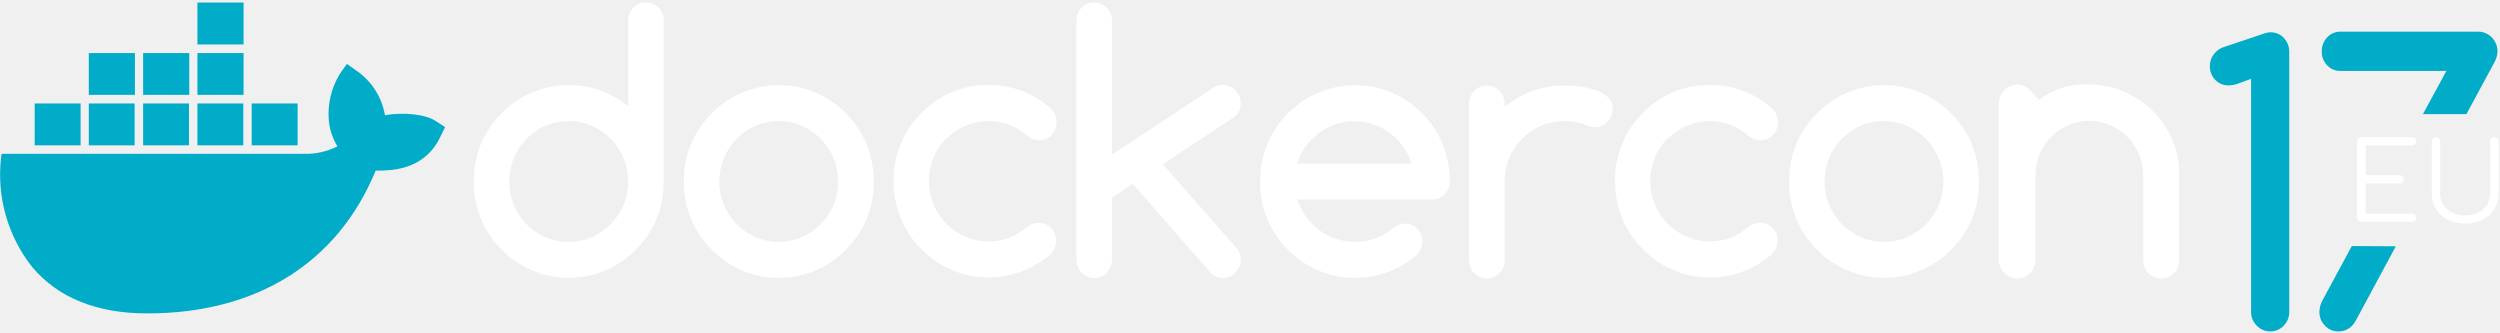
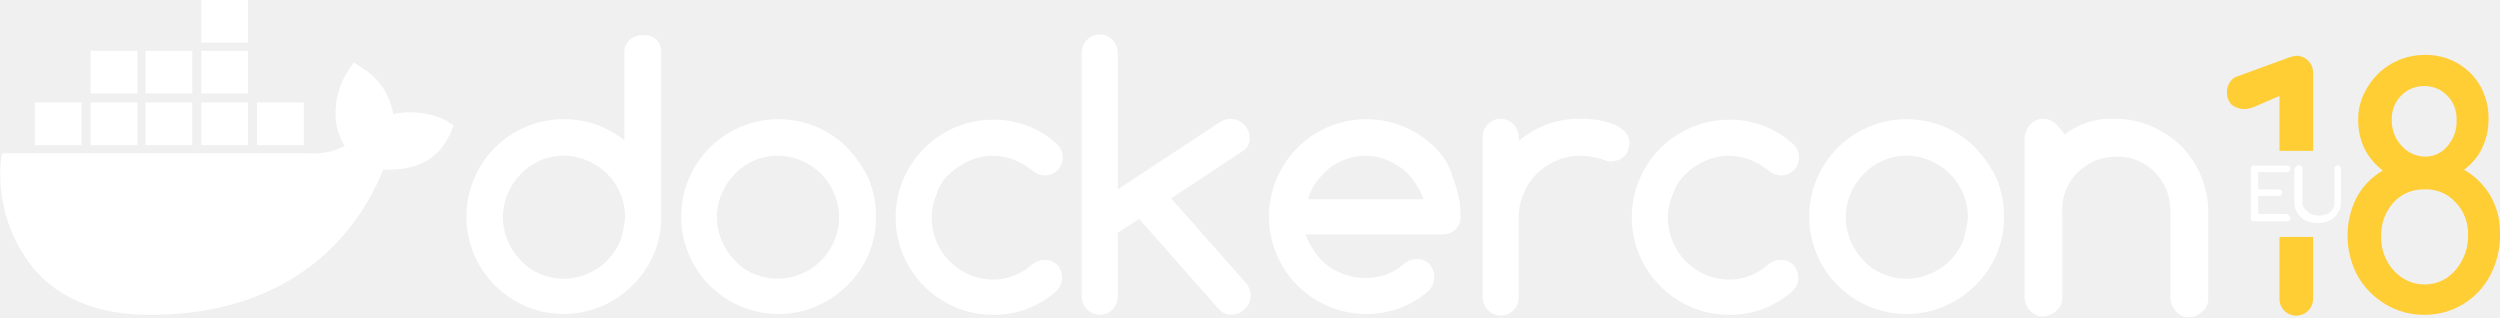
- <svg xmlns="http://www.w3.org/2000/svg" width="383px" height="51px" viewBox="0 0 383 51" version="1.1">
-   <defs />
-   <g id="Page-1" stroke="none" stroke-width="1" fill="none" fill-rule="evenodd">
-     <g id="dockercon-EU-2017-homepage" transform="translate(-44, -27)">
-       <g id="DCEU17_logo_simple-white-v2" transform="translate(44, 27)">
-         <g id="Layer_2">
-           <g>
-             <g id="Layer_1-2">
-               <path d="M344.866,47.758 L344.866,12.079 C344.313,12.271 343.729,12.485 343.112,12.72 C342.583,12.944 342.017,13.067 341.444,13.083 C340.665,13.108 339.913,12.801 339.371,12.239 C338.822,11.667 338.527,10.896 338.553,10.102 C338.552,9.52 338.722,8.952 339.042,8.467 C339.391,7.952 339.877,7.545 340.445,7.292 L346.821,5.154 C347.138,5.023 347.478,4.954 347.821,4.951 C348.605,4.929 349.36,5.249 349.893,5.828 C350.436,6.403 350.73,7.172 350.711,7.965 L350.711,47.758 C350.733,48.558 350.425,49.331 349.861,49.895 C349.324,50.469 348.572,50.787 347.789,50.772 C347.016,50.78 346.276,50.462 345.748,49.895 C345.172,49.337 344.853,48.563 344.866,47.758 Z" id="Shape" fill="#00ACC8" fill-rule="nonzero" />
-               <path d="M358.587,10.871 L374.784,10.871 L371.192,17.486 L377.856,17.486 L382.182,9.471 C382.451,8.979 382.6,8.43 382.617,7.869 C382.622,7.465 382.542,7.064 382.384,6.693 C382.234,6.34 382.022,6.018 381.757,5.742 C381.494,5.473 381.184,5.256 380.843,5.101 C380.486,4.937 380.098,4.853 379.705,4.855 L358.587,4.855 C357.803,4.833 357.047,5.153 356.514,5.731 C355.972,6.307 355.677,7.075 355.696,7.869 C355.67,8.663 355.965,9.434 356.514,10.006 C357.052,10.576 357.805,10.89 358.587,10.871 L358.587,10.871 Z" id="Shape" fill="#00ACC8" fill-rule="nonzero" />
-               <path d="M360.298,37.692 L355.866,45.899 C355.532,46.462 355.349,47.103 355.335,47.758 C355.314,48.558 355.621,49.331 356.185,49.895 C356.712,50.464 357.453,50.782 358.226,50.772 C359.028,50.795 359.801,50.472 360.351,49.885 C360.572,49.657 360.759,49.398 360.904,49.115 L367.036,37.735 L360.298,37.692 Z" id="Shape" fill="#00ACC8" fill-rule="nonzero" />
-               <path d="M361.297,33.792 C361.172,33.673 361.103,33.506 361.106,33.333 L361.106,21.653 C361.103,21.48 361.172,21.313 361.297,21.194 C361.419,21.074 361.584,21.009 361.754,21.012 L369.513,21.012 C369.683,21.008 369.848,21.073 369.97,21.194 C370.089,21.312 370.155,21.474 370.151,21.642 C370.154,21.808 370.089,21.967 369.97,22.081 C369.845,22.195 369.681,22.257 369.513,22.252 L362.424,22.252 L362.424,26.836 L367.6,26.836 C367.77,26.831 367.935,26.897 368.057,27.017 C368.177,27.135 368.243,27.298 368.237,27.466 C368.241,27.637 368.172,27.8 368.046,27.915 C367.924,28.034 367.759,28.1 367.589,28.097 L362.424,28.097 L362.424,32.734 L369.534,32.734 C369.703,32.729 369.867,32.791 369.991,32.905 C370.109,33.02 370.174,33.178 370.172,33.343 C370.176,33.512 370.11,33.674 369.991,33.792 C369.87,33.913 369.705,33.978 369.534,33.974 L361.775,33.974 C361.597,33.986 361.423,33.919 361.297,33.792 L361.297,33.792 Z" id="Shape" fill="#FFFFFF" fill-rule="nonzero" />
-               <path d="M375.018,33.664 C374.269,33.306 373.636,32.743 373.19,32.04 C372.752,31.336 372.526,30.519 372.542,29.689 L372.542,21.653 C372.536,21.478 372.602,21.309 372.725,21.186 C372.848,21.062 373.016,20.995 373.19,21.001 C373.364,20.995 373.533,21.061 373.658,21.183 C373.778,21.305 373.843,21.471 373.839,21.642 L373.839,29.689 C373.83,30.298 374,30.896 374.327,31.409 C374.664,31.92 375.135,32.327 375.688,32.585 C376.313,32.877 376.996,33.023 377.686,33.012 C378.365,33.023 379.038,32.877 379.652,32.585 C380.201,32.325 380.668,31.918 381.002,31.409 C381.33,30.897 381.5,30.298 381.491,29.689 L381.491,21.653 C381.485,21.478 381.551,21.309 381.674,21.186 C381.797,21.062 381.965,20.995 382.139,21.001 C382.313,20.995 382.482,21.061 382.607,21.183 C382.727,21.305 382.792,21.471 382.788,21.642 L382.788,29.689 C382.8,30.52 382.571,31.337 382.129,32.04 C381.688,32.739 381.062,33.301 380.322,33.664 C379.505,34.064 378.605,34.265 377.697,34.252 C376.77,34.268 375.853,34.067 375.018,33.664 L375.018,33.664 Z" id="Shape" fill="#FFFFFF" fill-rule="nonzero" />
-               <path d="M312.333,15.349 C314.555,13.628 317.324,12.777 320.123,12.955 C321.932,12.941 323.723,13.305 325.384,14.024 C327.016,14.727 328.504,15.726 329.774,16.973 C331.049,18.232 332.07,19.727 332.782,21.375 C333.5,23.063 333.862,24.882 333.844,26.718 L333.844,39.862 C333.859,40.605 333.567,41.32 333.037,41.838 C332.531,42.366 331.831,42.66 331.102,42.651 C330.368,42.656 329.661,42.365 329.142,41.843 C328.623,41.321 328.333,40.611 328.339,39.872 L328.339,26.804 C328.344,25.701 328.12,24.609 327.68,23.598 C326.829,21.612 325.255,20.029 323.28,19.174 C322.275,18.732 321.189,18.506 320.091,18.512 C318.995,18.505 317.91,18.727 316.903,19.163 C314.912,20.012 313.324,21.601 312.471,23.598 C312.038,24.61 311.817,25.702 311.823,26.804 L311.823,39.862 C311.837,40.605 311.545,41.32 311.015,41.838 C310.509,42.366 309.809,42.66 309.081,42.651 C308.341,42.665 307.629,42.371 307.114,41.838 C306.555,41.331 306.226,40.618 306.2,39.862 L306.2,15.861 C306.227,15.083 306.55,14.345 307.104,13.799 C307.616,13.26 308.329,12.962 309.07,12.976 C309.8,12.968 310.501,13.266 311.004,13.799 C311.478,14.288 311.922,14.805 312.333,15.349 L312.333,15.349 Z" id="Shape" fill="#FFFFFF" fill-rule="nonzero" />
-               <path d="M255.482,21.258 C256.32,20.42 257.308,19.749 258.394,19.281 C259.518,18.794 260.731,18.546 261.955,18.554 C263.045,18.539 264.127,18.735 265.143,19.131 C266.159,19.543 267.099,20.121 267.928,20.841 C268.424,21.254 269.049,21.477 269.692,21.471 C270.419,21.493 271.121,21.206 271.627,20.681 C272.147,20.123 272.423,19.379 272.391,18.614 C272.359,17.85 272.022,17.131 271.456,16.62 C268.862,14.26 265.474,12.977 261.976,13.03 C258.105,12.958 254.379,14.506 251.688,17.304 C248.907,20.051 247.371,23.825 247.437,27.744 C247.371,31.663 248.907,35.437 251.688,38.184 C257.045,43.65 265.711,43.974 271.456,38.921 C272.008,38.392 272.319,37.658 272.317,36.891 C272.342,36.158 272.065,35.447 271.552,34.925 C271.043,34.406 270.342,34.124 269.618,34.145 C269.001,34.149 268.401,34.351 267.907,34.722 C267.094,35.444 266.162,36.019 265.154,36.421 C264.136,36.809 263.054,37.001 261.965,36.987 C260.741,36.995 259.529,36.748 258.405,36.261 C257.319,35.793 256.33,35.122 255.493,34.284 C251.913,30.659 251.913,24.808 255.493,21.183 L255.482,21.258 Z" id="Shape" fill="#FFFFFF" fill-rule="nonzero" />
-               <path d="M129.601,17.368 C126.887,14.602 123.183,13.044 119.318,13.044 C115.453,13.044 111.75,14.602 109.035,17.368 C106.255,20.115 104.718,23.889 104.784,27.808 C104.718,31.727 106.255,35.501 109.035,38.248 C111.75,41.014 115.453,42.572 119.318,42.572 C123.183,42.572 126.887,41.014 129.601,38.248 C132.393,35.509 133.932,31.729 133.852,27.808 C133.858,25.87 133.497,23.948 132.79,22.145 C132.055,20.354 130.971,18.73 129.601,17.368 L129.601,17.368 Z M127.709,31.377 C127.249,32.47 126.589,33.467 125.764,34.316 C124.937,35.165 123.956,35.847 122.873,36.325 C120.593,37.308 118.011,37.308 115.731,36.325 C114.654,35.853 113.676,35.179 112.851,34.337 C112.022,33.483 111.362,32.479 110.906,31.377 C109.954,29.083 109.954,26.501 110.906,24.207 C111.361,23.114 112.017,22.117 112.84,21.268 C113.665,20.427 114.643,19.752 115.721,19.281 C118.001,18.297 120.583,18.297 122.863,19.281 C123.945,19.758 124.927,20.44 125.754,21.29 C126.579,22.139 127.239,23.135 127.699,24.228 C128.651,26.515 128.651,29.09 127.699,31.377 L127.709,31.377 Z" id="Shape" fill="#FFFFFF" fill-rule="nonzero" />
-               <path d="M98.949,0.389 C98.224,0.367 97.523,0.649 97.015,1.169 C96.502,1.691 96.225,2.402 96.25,3.135 L96.25,16.289 C90.469,11.577 82.076,12.039 76.842,17.357 C74.062,20.105 72.525,23.879 72.591,27.797 C72.525,31.716 74.062,35.49 76.842,38.237 C79.558,41.004 83.264,42.562 87.13,42.562 C90.997,42.562 94.703,41.004 97.419,38.237 C100.21,35.498 101.749,31.719 101.67,27.797 L101.67,3.135 C101.694,2.397 101.408,1.684 100.883,1.169 C100.371,0.656 99.672,0.374 98.949,0.389 L98.949,0.389 Z M95.527,31.377 C95.066,32.47 94.407,33.467 93.582,34.316 C92.752,35.166 91.766,35.848 90.68,36.325 C88.4,37.308 85.818,37.308 83.538,36.325 C82.461,35.853 81.483,35.179 80.658,34.337 C79.833,33.482 79.177,32.478 78.724,31.377 C77.772,29.083 77.772,26.501 78.724,24.207 C79.179,23.114 79.835,22.117 80.658,21.268 C81.483,20.427 82.46,19.752 83.538,19.281 C85.818,18.297 88.4,18.297 90.68,19.281 C91.767,19.757 92.752,20.439 93.582,21.29 C94.406,22.139 95.066,23.136 95.527,24.228 C96.48,26.515 96.48,29.091 95.527,31.377 L95.527,31.377 Z" id="Shape" fill="#FFFFFF" fill-rule="nonzero" />
-               <path d="M246.831,17.817 C246.979,17.48 247.055,17.116 247.054,16.748 C247.082,16.057 246.82,15.386 246.331,14.9 C245.802,14.42 245.18,14.056 244.503,13.831 C243.724,13.549 242.914,13.358 242.091,13.265 C241.276,13.163 240.456,13.109 239.635,13.105 C237.972,13.093 236.321,13.379 234.757,13.949 C233.217,14.516 231.78,15.336 230.506,16.374 L230.506,15.851 C230.515,15.123 230.227,14.424 229.709,13.917 C229.209,13.394 228.516,13.103 227.796,13.115 C227.07,13.112 226.374,13.401 225.861,13.916 C225.348,14.432 225.061,15.132 225.064,15.861 L225.064,39.904 C225.061,40.634 225.348,41.334 225.861,41.849 C226.374,42.365 227.07,42.653 227.796,42.651 C228.516,42.662 229.209,42.372 229.709,41.849 C230.226,41.341 230.514,40.642 230.506,39.915 L230.506,27.808 C230.497,26.568 230.739,25.339 231.218,24.196 C231.674,23.101 232.334,22.103 233.163,21.258 C233.991,20.418 234.973,19.747 236.054,19.281 C237.178,18.794 238.39,18.546 239.614,18.554 C240.832,18.543 242.041,18.768 243.175,19.217 C243.533,19.392 243.924,19.49 244.323,19.505 C244.688,19.507 245.049,19.435 245.385,19.292 C245.71,19.154 246.003,18.95 246.246,18.693 C246.49,18.437 246.688,18.141 246.831,17.817 Z" id="Shape" fill="#FFFFFF" fill-rule="nonzero" />
-               <path d="M217.879,17.368 C215.164,14.604 211.461,13.049 207.597,13.049 C203.732,13.049 200.029,14.604 197.314,17.368 C194.533,20.115 192.996,23.889 193.062,27.808 C192.996,31.727 194.533,35.501 197.314,38.248 C202.68,43.712 211.349,44.035 217.104,38.985 C217.615,38.457 217.894,37.745 217.879,37.009 C217.904,36.275 217.627,35.564 217.114,35.042 C216.605,34.523 215.904,34.24 215.18,34.262 C214.52,34.272 213.884,34.514 213.384,34.946 C212.603,35.629 211.707,36.165 210.737,36.528 C209.714,36.893 208.634,37.07 207.549,37.051 C206.562,37.057 205.582,36.898 204.647,36.581 C202.81,35.964 201.214,34.778 200.088,33.194 C199.5,32.394 199.047,31.502 198.749,30.554 L219.367,30.554 C220.091,30.569 220.789,30.287 221.302,29.774 C221.831,29.261 222.12,28.547 222.099,27.808 C222.116,25.862 221.755,23.931 221.036,22.123 C220.312,20.341 219.238,18.724 217.879,17.368 L217.879,17.368 Z M198.749,25.073 C199.018,24.122 199.45,23.225 200.024,22.423 C200.587,21.634 201.273,20.941 202.054,20.371 C202.838,19.795 203.705,19.345 204.626,19.035 C205.554,18.722 206.527,18.563 207.506,18.565 C208.482,18.562 209.452,18.721 210.376,19.035 C211.286,19.346 212.143,19.796 212.916,20.371 C213.693,20.946 214.378,21.638 214.946,22.423 C215.526,23.226 215.968,24.122 216.253,25.073 L198.749,25.073 Z" id="Shape" fill="#FFFFFF" fill-rule="nonzero" />
-               <path d="M298.92,17.368 C296.206,14.602 292.502,13.044 288.637,13.044 C284.772,13.044 281.068,14.602 278.354,17.368 C275.574,20.115 274.037,23.889 274.103,27.808 C274.037,31.727 275.574,35.501 278.354,38.248 C281.068,41.014 284.772,42.572 288.637,42.572 C292.502,42.572 296.206,41.014 298.92,38.248 C301.712,35.509 303.251,31.729 303.171,27.808 C303.177,25.87 302.816,23.948 302.108,22.145 C301.374,20.354 300.29,18.73 298.92,17.368 L298.92,17.368 Z M297.039,31.377 C296.579,32.47 295.919,33.467 295.094,34.316 C294.267,35.165 293.285,35.847 292.203,36.325 C289.923,37.308 287.341,37.308 285.061,36.325 C283.983,35.853 283.005,35.179 282.18,34.337 C281.348,33.484 280.684,32.48 280.225,31.377 C279.272,29.083 279.272,26.501 280.225,24.207 C280.68,23.114 281.336,22.117 282.159,21.268 C282.984,20.427 283.962,19.752 285.039,19.281 C287.32,18.297 289.901,18.297 292.182,19.281 C293.264,19.758 294.246,20.44 295.072,21.29 C295.898,22.139 296.557,23.135 297.017,24.228 C297.97,26.515 297.97,29.09 297.017,31.377 L297.039,31.377 Z" id="Shape" fill="#FFFFFF" fill-rule="nonzero" />
-               <path d="M190.065,15.787 C190.068,15.419 189.992,15.054 189.842,14.718 C189.7,14.39 189.502,14.09 189.257,13.831 C189.014,13.575 188.721,13.371 188.397,13.233 C188.06,13.09 187.699,13.017 187.334,13.019 C186.817,13.014 186.31,13.163 185.878,13.447 L170.35,23.705 L170.35,3.156 C170.364,2.418 170.076,1.707 169.553,1.19 C169.054,0.666 168.361,0.375 167.64,0.389 C166.912,0.373 166.211,0.664 165.705,1.19 C165.182,1.707 164.894,2.418 164.908,3.156 L164.908,39.808 C164.898,40.542 165.186,41.248 165.705,41.764 C166.206,42.3 166.908,42.599 167.64,42.586 C168.364,42.595 169.059,42.297 169.553,41.764 C170.071,41.248 170.359,40.542 170.35,39.808 L170.35,30.309 L173.538,28.171 L185.538,41.86 C186.022,42.336 186.678,42.595 187.355,42.576 C187.72,42.578 188.082,42.505 188.418,42.362 C188.743,42.224 189.036,42.021 189.279,41.764 C189.523,41.505 189.721,41.204 189.863,40.877 C190.013,40.541 190.089,40.176 190.086,39.808 C190.088,39.094 189.818,38.406 189.332,37.885 L178.14,25.147 L189.024,17.977 C189.729,17.481 190.124,16.65 190.065,15.787 Z" id="Shape" fill="#FFFFFF" fill-rule="nonzero" />
-               <path d="M144.97,21.258 C145.807,20.42 146.795,19.749 147.882,19.281 C149.006,18.794 150.218,18.546 151.442,18.554 C152.532,18.539 153.614,18.735 154.631,19.131 C155.646,19.543 156.587,20.121 157.415,20.841 C157.911,21.254 158.536,21.477 159.179,21.471 C159.906,21.493 160.609,21.206 161.114,20.681 C161.625,20.153 161.901,19.44 161.879,18.704 C161.891,17.904 161.548,17.141 160.944,16.62 C158.35,14.26 154.962,12.977 151.463,13.03 C147.593,12.958 143.866,14.506 141.175,17.304 C138.395,20.051 136.858,23.825 136.924,27.744 C136.858,31.663 138.395,35.437 141.175,38.184 C146.532,43.65 155.198,43.974 160.944,38.921 C161.495,38.392 161.806,37.658 161.805,36.891 C161.829,36.158 161.552,35.447 161.039,34.925 C160.53,34.406 159.83,34.124 159.105,34.145 C158.488,34.149 157.888,34.351 157.394,34.722 C156.581,35.444 155.65,36.019 154.641,36.421 C153.623,36.809 152.541,37.001 151.453,36.987 C150.229,36.995 149.016,36.748 147.892,36.261 C146.806,35.793 145.818,35.122 144.98,34.284 C141.4,30.659 141.4,24.808 144.98,21.183 L144.97,21.258 Z" id="Shape" fill="#FFFFFF" fill-rule="nonzero" />
-               <path d="M38.559,22.262 L45.595,22.262 L45.595,15.851 L38.559,15.851 L38.559,22.262 Z M30.237,22.262 L37.273,22.262 L37.273,15.851 L30.248,15.851 L30.248,22.262 L30.237,22.262 Z M21.915,22.262 L28.951,22.262 L28.951,15.851 L21.926,15.851 L21.926,22.262 L21.915,22.262 Z M13.594,22.262 L20.629,22.262 L20.629,15.851 L13.604,15.851 L13.604,22.262 L13.594,22.262 Z M5.314,22.262 L12.35,22.262 L12.35,15.851 L5.314,15.851 L5.314,22.262 Z M13.636,14.536 L20.672,14.536 L20.672,8.125 L13.604,8.125 L13.604,14.536 L13.636,14.536 Z M21.958,14.536 L28.994,14.536 L28.994,8.125 L21.926,8.125 L21.926,14.536 L21.958,14.536 Z M30.28,14.536 L37.316,14.536 L37.316,8.125 L30.248,8.125 L30.248,14.536 L30.28,14.536 Z M30.28,6.811 L37.316,6.811 L37.316,0.389 L30.248,0.389 L30.248,6.8 L30.28,6.811 Z M66.767,18.554 C65.226,17.486 61.697,17.144 58.976,17.657 C58.505,14.878 56.928,12.412 54.608,10.829 L53.141,9.792 L52.078,11.299 C50.752,13.444 50.155,15.964 50.378,18.479 C50.509,19.878 50.961,21.228 51.696,22.423 C50.099,23.229 48.327,23.622 46.541,23.566 L0.266,23.566 L0.17,24.1 C-0.533,30.122 1.185,36.177 4.942,40.919 C8.896,45.621 14.826,48.015 22.564,48.015 C39.335,48.015 51.738,40.257 57.552,26.141 C59.837,26.141 64.758,26.141 67.288,21.301 C67.351,21.194 67.5,20.894 67.946,19.975 L68.191,19.473 L66.767,18.554 Z" id="Shape" fill="#00ACC8" />
-             </g>
+ <svg xmlns="http://www.w3.org/2000/svg" viewBox="0 0 236.398 30">
+   <defs>
+     <style>
+       .cls-1, .cls-2 {
+         fill: #fff;
+       }
+ 
+       .cls-2 {
+         fill-rule: evenodd;
+       }
+ 
+       .cls-3 {
+         fill: #ffcd34;
+       }
+     </style>
+   </defs>
+   <g id="Symbol_13_1" data-name="Symbol 13 – 1" transform="translate(-525.047 1426)">
+     <g id="Group_7165" data-name="Group 7165" transform="translate(525.047 -1426)">
+       <g id="Group_7138" data-name="Group 7138" transform="translate(212.832 15.659)">
+         <path id="Path_16931" data-name="Path 16931" class="cls-1" d="M838.243,526.229a.311.311,0,0,1-.233.543h-3.1a.274.274,0,0,1-.31-.31V521.81a.274.274,0,0,1,.31-.31h3.1a.311.311,0,1,1,0,.62H835.3v1.628h1.938a.311.311,0,1,1,0,.62H835.3v1.705h2.713C838.088,526.151,838.166,526.151,838.243,526.229Z" transform="translate(-834.6 -521.5)" />
+         <path id="Path_16932" data-name="Path 16932" class="cls-1" d="M840.133,521.578a.311.311,0,0,1,.543.233v3.178a.88.88,0,0,0,.233.62,3.369,3.369,0,0,0,.543.465,2.015,2.015,0,0,0,1.55,0,1.042,1.042,0,0,0,.543-.465.835.835,0,0,0,.155-.62V521.81a.311.311,0,1,1,.62,0v3.178a1.558,1.558,0,0,1-.31,1.008,1.7,1.7,0,0,1-.775.7,2.476,2.476,0,0,1-1.085.233,2.589,2.589,0,0,1-1.163-.233,1.7,1.7,0,0,1-.775-.7,2.2,2.2,0,0,1-.31-1.008V521.81C839.977,521.733,840.055,521.578,840.133,521.578Z" transform="translate(-835.791 -521.5)" />
+       </g>
+       <g id="Group_7143" data-name="Group 7143">
+         <g id="Group_7140" data-name="Group 7140">
+           <g id="Group_7139" data-name="Group 7139" transform="translate(44.072 3.256)">
+             <path id="Path_16933" data-name="Path 16933" class="cls-1" d="M810.8,517.273a7.184,7.184,0,0,1,4.884-1.473,8.293,8.293,0,0,1,3.333.7,9.763,9.763,0,0,1,2.791,1.86,8.8,8.8,0,0,1,1.86,2.791,8.391,8.391,0,0,1,.7,3.411v8.217a1.542,1.542,0,0,1-.543,1.24,2,2,0,0,1-1.24.543,1.542,1.542,0,0,1-1.24-.543,1.829,1.829,0,0,1-.543-1.24v-8.295a5.823,5.823,0,0,0-.388-2.016,5.974,5.974,0,0,0-1.085-1.628,4.619,4.619,0,0,0-1.628-1.085,4.46,4.46,0,0,0-2.016-.388,5.823,5.823,0,0,0-2.016.388,5.974,5.974,0,0,0-1.628,1.085,4.619,4.619,0,0,0-1.085,1.628,4.459,4.459,0,0,0-.388,2.016V532.7a1.542,1.542,0,0,1-.543,1.24,2,2,0,0,1-1.24.543,1.542,1.542,0,0,1-1.24-.543A2,2,0,0,1,807,532.7V517.66a2.2,2.2,0,0,1,.543-1.318,1.542,1.542,0,0,1,1.24-.543,1.651,1.651,0,0,1,1.24.543A9.848,9.848,0,0,1,810.8,517.273Z" transform="translate(-659.636 -507.815)" />
+             <path id="Path_16934" data-name="Path 16934" class="cls-1" d="M764.216,521.016a6.014,6.014,0,0,1,1.86-1.24,5.561,5.561,0,0,1,2.248-.465,5.823,5.823,0,0,1,2.015.388,7.333,7.333,0,0,1,1.783,1.085,1.852,1.852,0,0,0,1.085.388,1.707,1.707,0,0,0,1.085-3.023,8.791,8.791,0,0,0-5.969-2.248,9.225,9.225,0,0,0,0,18.45,8.791,8.791,0,0,0,5.969-2.248,1.652,1.652,0,0,0,.543-1.24,1.76,1.76,0,0,0-.465-1.24,1.636,1.636,0,0,0-1.24-.465,1.852,1.852,0,0,0-1.085.388,5.772,5.772,0,0,1-1.705,1.085,5.49,5.49,0,0,1-2.015.388,5.561,5.561,0,0,1-2.248-.465,5.7,5.7,0,0,1-3.1-3.1,5.666,5.666,0,0,1,0-4.5A4.416,4.416,0,0,1,764.216,521.016Z" transform="translate(-648.867 -507.838)" />
+             <path id="Path_16935" data-name="Path 16935" class="cls-1" d="M658.836,518.513a9.209,9.209,0,1,0-6.512,15.736,9.155,9.155,0,0,0,6.512-2.713,8.9,8.9,0,0,0,2.713-6.512,9.14,9.14,0,0,0-.7-3.566A11.732,11.732,0,0,0,658.836,518.513Zm-1.24,8.837a5.7,5.7,0,0,1-3.1,3.1,5.666,5.666,0,0,1-4.5,0,4.917,4.917,0,0,1-1.783-1.24,6.014,6.014,0,0,1-1.24-1.86,5.666,5.666,0,0,1,0-4.5,6.016,6.016,0,0,1,1.24-1.86,5.678,5.678,0,0,1,1.783-1.24,5.665,5.665,0,0,1,4.5,0,5.7,5.7,0,0,1,3.1,3.1,5.665,5.665,0,0,1,0,4.5Z" transform="translate(-622.79 -507.815)" />
+             <path id="Path_16936" data-name="Path 16936" class="cls-1" d="M633.567,505.6a1.76,1.76,0,0,0-1.24.465,1.637,1.637,0,0,0-.465,1.24v8.217a9.212,9.212,0,1,0-5.736,16.434,9.155,9.155,0,0,0,6.512-2.713,8.9,8.9,0,0,0,2.713-6.512v-15.5a1.76,1.76,0,0,0-.465-1.24A1.792,1.792,0,0,0,633.567,505.6Zm-2.093,19.457a5.7,5.7,0,0,1-3.1,3.1,5.665,5.665,0,0,1-4.5,0,4.917,4.917,0,0,1-1.783-1.24,6.014,6.014,0,0,1-1.24-1.86,5.666,5.666,0,0,1,0-4.5,6.015,6.015,0,0,1,1.24-1.86,5.679,5.679,0,0,1,1.783-1.24,5.666,5.666,0,0,1,4.5,0,5.7,5.7,0,0,1,3.1,3.1,5.56,5.56,0,0,1,.465,2.248A10.513,10.513,0,0,1,631.474,525.057Z" transform="translate(-616.9 -505.522)" />
+             <path id="Path_16937" data-name="Path 16937" class="cls-1" d="M754.621,518.823a2.263,2.263,0,0,0,.155-.7,1.578,1.578,0,0,0-.465-1.163,2.92,2.92,0,0,0-1.163-.7,9.065,9.065,0,0,0-1.55-.388,10.917,10.917,0,0,0-1.55-.078,8.433,8.433,0,0,0-3.1.543,9.075,9.075,0,0,0-2.636,1.55v-.31a1.9,1.9,0,0,0-.465-1.24,1.687,1.687,0,0,0-1.24-.543,1.651,1.651,0,0,0-1.24.543,1.76,1.76,0,0,0-.465,1.24v15.039a1.9,1.9,0,0,0,.465,1.24,1.829,1.829,0,0,0,1.24.543,1.652,1.652,0,0,0,1.24-.543,1.761,1.761,0,0,0,.465-1.24V525.1a5.561,5.561,0,0,1,.465-2.248,5.7,5.7,0,0,1,3.1-3.1,5.56,5.56,0,0,1,2.248-.465,7.2,7.2,0,0,1,2.248.388,1.416,1.416,0,0,0,.7.155,2.265,2.265,0,0,0,.7-.155,1.39,1.39,0,0,0,.543-.388A.712.712,0,0,0,754.621,518.823Z" transform="translate(-644.776 -507.815)" />
+             <path id="Path_16938" data-name="Path 16938" class="cls-1" d="M730.536,518.513a9.209,9.209,0,1,0-6.512,15.736A8.791,8.791,0,0,0,729.994,532a1.886,1.886,0,0,0,0-2.481,1.637,1.637,0,0,0-1.24-.465,1.862,1.862,0,0,0-1.163.465,5.308,5.308,0,0,1-3.721,1.318,5.211,5.211,0,0,1-1.86-.31,6.528,6.528,0,0,1-1.628-.853,5.022,5.022,0,0,1-1.24-1.318,6.528,6.528,0,0,1-.853-1.628h12.946a1.9,1.9,0,0,0,1.24-.465,1.637,1.637,0,0,0,.465-1.24,9.14,9.14,0,0,0-.7-3.566A6.108,6.108,0,0,0,730.536,518.513ZM718.521,523.4a5.277,5.277,0,0,1,.775-1.628,9.979,9.979,0,0,1,1.24-1.318,5.413,5.413,0,0,1,1.628-.853,4.806,4.806,0,0,1,1.783-.31,4.547,4.547,0,0,1,1.783.31,6.525,6.525,0,0,1,1.628.853,5.021,5.021,0,0,1,1.24,1.318,6.527,6.527,0,0,1,.853,1.628Z" transform="translate(-638.909 -507.815)" />
+             <path id="Path_16939" data-name="Path 16939" class="cls-1" d="M796.436,518.513a9.209,9.209,0,1,0-6.512,15.736,9.155,9.155,0,0,0,6.512-2.713,8.9,8.9,0,0,0,2.713-6.512,9.139,9.139,0,0,0-.7-3.566A11.734,11.734,0,0,0,796.436,518.513Zm-1.163,8.837a5.7,5.7,0,0,1-3.1,3.1,5.666,5.666,0,0,1-4.5,0,4.916,4.916,0,0,1-1.783-1.24,6.013,6.013,0,0,1-1.24-1.86,5.666,5.666,0,0,1,0-4.5,6.017,6.017,0,0,1,1.24-1.86,5.676,5.676,0,0,1,1.783-1.24,5.665,5.665,0,0,1,4.5,0,5.7,5.7,0,0,1,3.1,3.1,5.561,5.561,0,0,1,.465,2.248A10.516,10.516,0,0,1,795.274,527.35Z" transform="translate(-653.723 -507.815)" />
+             <path id="Path_16940" data-name="Path 16940" class="cls-1" d="M707.891,515.267a2.264,2.264,0,0,0-.155-.7,2.027,2.027,0,0,0-.93-.93,2.263,2.263,0,0,0-.7-.155,2.065,2.065,0,0,0-.93.233l-9.767,6.434V507.283a1.761,1.761,0,0,0-.465-1.24,1.687,1.687,0,0,0-1.24-.543,1.651,1.651,0,0,0-1.24.543,1.76,1.76,0,0,0-.465,1.24v22.946a1.9,1.9,0,0,0,.465,1.24,1.829,1.829,0,0,0,1.24.543,1.652,1.652,0,0,0,1.24-.543,1.761,1.761,0,0,0,.465-1.24V524.26l2.015-1.318,7.6,8.6a1.578,1.578,0,0,0,1.163.465,2.263,2.263,0,0,0,.7-.155,2.028,2.028,0,0,0,.93-.93,2.264,2.264,0,0,0,.155-.7,1.9,1.9,0,0,0-.465-1.24L700.45,521l6.822-4.5A1.408,1.408,0,0,0,707.891,515.267Z" transform="translate(-633.783 -505.5)" />
+             <path id="Path_16941" data-name="Path 16941" class="cls-1" d="M674.416,521.016a6.014,6.014,0,0,1,1.86-1.24,5.561,5.561,0,0,1,2.248-.465,5.823,5.823,0,0,1,2.016.388,7.333,7.333,0,0,1,1.783,1.085,1.852,1.852,0,0,0,1.085.388,1.707,1.707,0,0,0,1.085-3.023,8.791,8.791,0,0,0-5.969-2.248,9.225,9.225,0,0,0,0,18.45,8.791,8.791,0,0,0,5.969-2.248,1.651,1.651,0,0,0,.543-1.24,1.76,1.76,0,0,0-.465-1.24,1.636,1.636,0,0,0-1.24-.465,1.852,1.852,0,0,0-1.085.388,5.772,5.772,0,0,1-1.705,1.085,5.49,5.49,0,0,1-2.016.388,5.561,5.561,0,0,1-2.248-.465,5.7,5.7,0,0,1-3.1-3.1,5.666,5.666,0,0,1,0-4.5A3.832,3.832,0,0,1,674.416,521.016Z" transform="translate(-628.68 -507.838)" />
+           </g>
+           <path id="Path_16942" data-name="Path 16942" class="cls-2" d="M584.352,515.021h4.419V510.99h-4.419v4.031Zm-5.271,0H583.5V510.99H579.08v4.031Zm-5.271,0h4.419V510.99h-4.419v4.031Zm-5.194,0h4.419V510.99h-4.419v4.031Zm-5.271,0h4.419V510.99h-4.419v4.031Zm5.271-4.884h4.419v-4.031h-4.419v4.031Zm5.194,0h4.419v-4.031h-4.419v4.031Zm5.271,0H583.5v-4.031H579.08v4.031Zm0-4.806H583.5V501.3H579.08v4.031Zm23.023,7.287a8.078,8.078,0,0,0-4.884-.543,6.235,6.235,0,0,0-2.791-4.264l-.93-.62-.62.93a7.348,7.348,0,0,0-1.085,4.5,5.857,5.857,0,0,0,.853,2.481,6.331,6.331,0,0,1-3.256.7H560.243l-.077.31a14.194,14.194,0,0,0,3.023,10.543c2.481,2.946,6.2,4.419,11.085,4.419,10.543,0,18.372-4.884,22.016-13.721,1.473,0,4.574,0,6.124-3.023a2.828,2.828,0,0,0,.388-.853l.155-.31-.853-.543Z" transform="translate(-560.047 -501.3)" />
+         </g>
+         <g id="Group_7142" data-name="Group 7142" transform="translate(210.584 5.194)">
+           <path id="Path_16943" data-name="Path 16943" class="cls-3" d="M859.966,521.411a6.94,6.94,0,0,1,.853,3.566,8.178,8.178,0,0,1-.93,3.876,6.976,6.976,0,0,1-6.2,3.721,7.072,7.072,0,0,1-3.721-1.008,7.387,7.387,0,0,1-2.636-2.713,8.054,8.054,0,0,1-.078-7.364,6.558,6.558,0,0,1,2.481-2.558,6.077,6.077,0,0,1-1.705-2.016,6.26,6.26,0,0,1-.62-2.636,5.6,5.6,0,0,1,.853-3.178,6.253,6.253,0,0,1,5.426-3.1,5.949,5.949,0,0,1,3.1.775,5.832,5.832,0,0,1,2.171,2.171,6.233,6.233,0,0,1,.775,3.178,6.336,6.336,0,0,1-.62,2.713,5.4,5.4,0,0,1-1.705,2.016A6.744,6.744,0,0,1,859.966,521.411Zm-3.333.543a3.7,3.7,0,0,0-2.946-1.24,3.813,3.813,0,0,0-2.946,1.24,4.593,4.593,0,0,0-1.163,3.178,4.682,4.682,0,0,0,.543,2.326,4.29,4.29,0,0,0,1.473,1.628,3.842,3.842,0,0,0,4.186,0,4.538,4.538,0,0,0,1.473-1.705,4.785,4.785,0,0,0,.543-2.4A4.215,4.215,0,0,0,856.633,521.953Zm-5.116-5.349a3.014,3.014,0,0,0,2.171,1.008,2.644,2.644,0,0,0,2.171-1.008,3.464,3.464,0,0,0,.853-2.481,3.1,3.1,0,0,0-.853-2.248,2.933,2.933,0,0,0-2.171-.93,2.982,2.982,0,0,0-2.248.93,3.1,3.1,0,0,0-.853,2.326A3.466,3.466,0,0,0,851.516,516.6Z" transform="translate(-835.005 -508)" />
+           <g id="Group_7141" data-name="Group 7141" transform="translate(0 0.078)">
+             <path id="Path_16944" data-name="Path 16944" class="cls-3" d="M838.1,530.2v5.814a1.578,1.578,0,0,0,.465,1.163,1.53,1.53,0,0,0,1.085.465,1.59,1.59,0,0,0,1.628-1.628V530.2Z" transform="translate(-833.139 -513.068)" />
+             <path id="Path_16945" data-name="Path 16945" class="cls-3" d="M833.328,513.139a2.675,2.675,0,0,0,1.008-.233l2.326-1.008v5.194h3.178v-7.364a1.59,1.59,0,0,0-1.628-1.628,3.486,3.486,0,0,0-.62.155l-4.884,1.783a1.279,1.279,0,0,0-.775.62,1.653,1.653,0,0,0-.233.93,1.578,1.578,0,0,0,.465,1.163A1.9,1.9,0,0,0,833.328,513.139Z" transform="translate(-831.7 -508.1)" />
          </g>
        </g>
      </g>
    </g>
  </g>
</svg>
